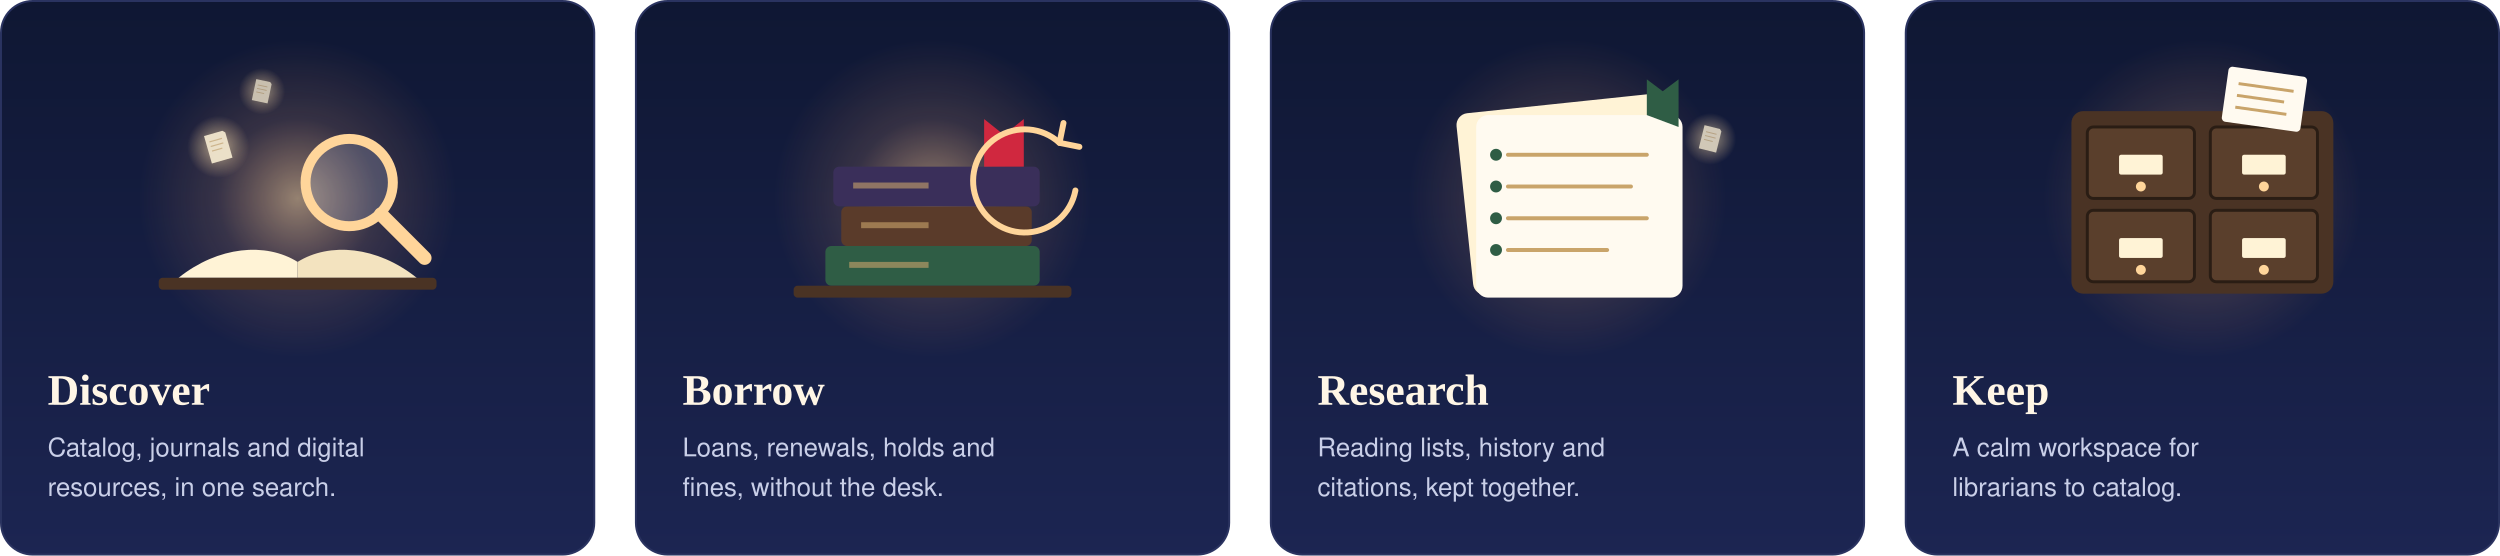
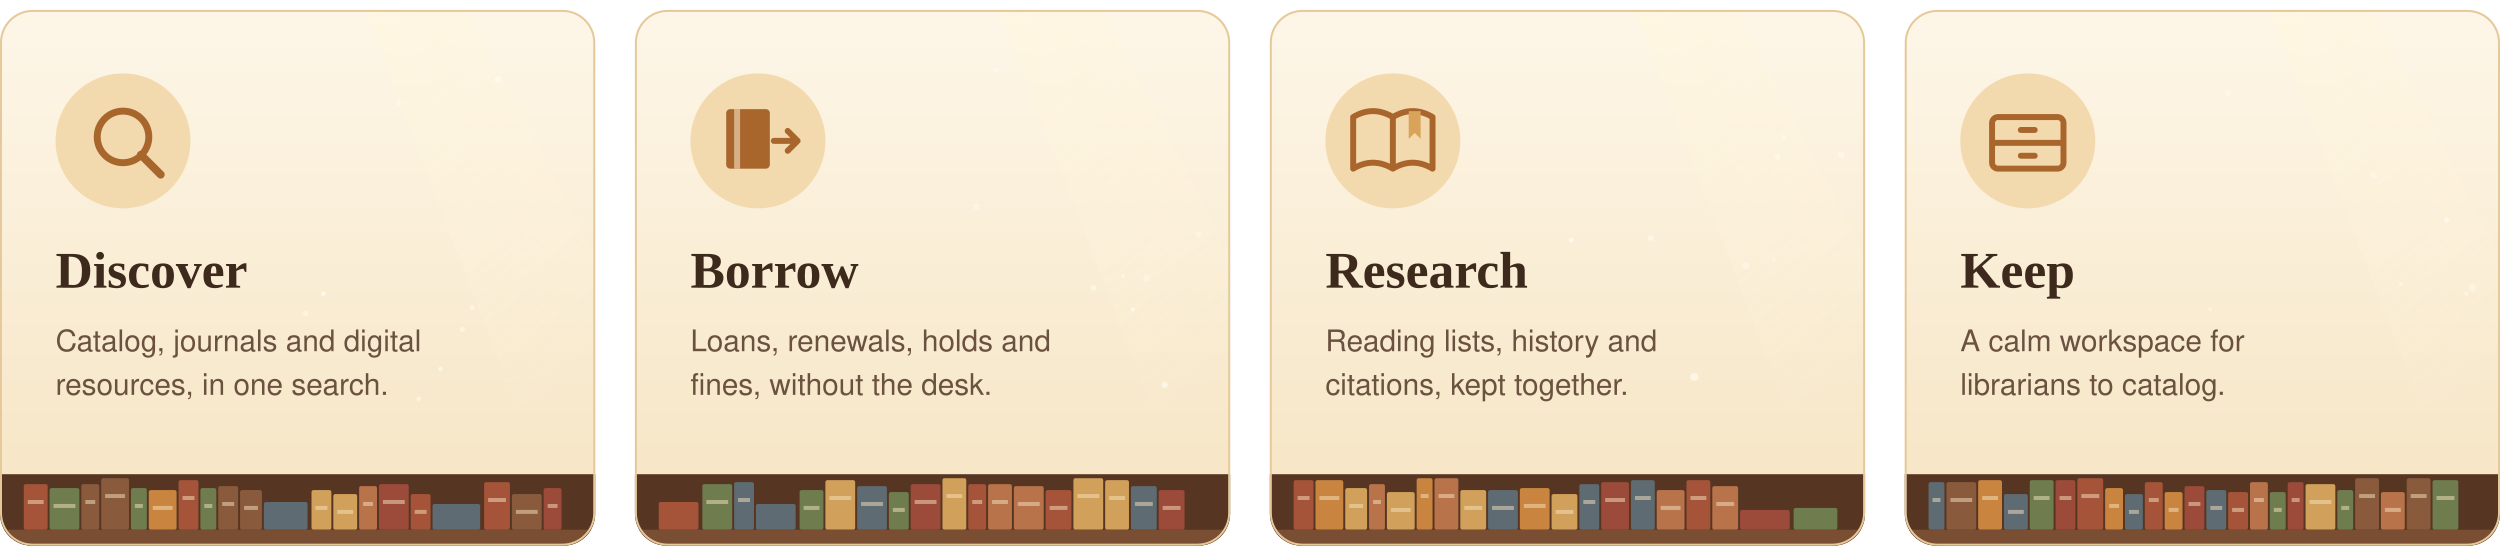
- <svg xmlns="http://www.w3.org/2000/svg" width="1260" height="280" viewBox="0 0 1260 280" font-family="'DM Sans', -apple-system, BlinkMacSystemFont, 'Segoe UI', Helvetica, Arial, sans-serif">
+ <svg xmlns="http://www.w3.org/2000/svg" width="1260" height="280" viewBox="0 0 1260 280" font-family="'DM Sans', -apple-system, BlinkMacSystemFont, 'Segoe UI', Helvetica, Arial, sans-serif" role="img">
  <defs>
+     <linearGradient id="beam" x1="0" y1="0" x2="0.6" y2="1">
+       <stop offset="0" stop-color="#fff6dc" stop-opacity=".7" />
+       <stop offset="1" stop-color="#fff6dc" stop-opacity="0" />
+     </linearGradient>
+     <filter id="soft" x="-20%" y="-20%" width="140%" height="140%">
+       <feGaussianBlur stdDeviation="10" />
+     </filter>
    <linearGradient id="card" x1="0" y1="0" x2="0" y2="1">
-       <stop offset="0" stop-color="#0f1733" />
-       <stop offset="1" stop-color="#1c2552" />
+       <stop offset="0" stop-color="#fdf6e8" />
+       <stop offset="1" stop-color="#f6e4c2" />
    </linearGradient>
-     <radialGradient id="lamp" cx="0.5" cy="0.5" r="0.5">
-       <stop offset="0" stop-color="#ffd59a" stop-opacity="0.55" />
-       <stop offset="0.5" stop-color="#ffb37a" stop-opacity="0.15" />
-       <stop offset="1" stop-color="#ff9f5a" stop-opacity="0" />
-     </radialGradient>
-     <radialGradient id="pageglow" cx="0.5" cy="0.5" r="0.5">
-       <stop offset="0" stop-color="#ffe9b8" stop-opacity="0.7" />
-       <stop offset="1" stop-color="#ffd59a" stop-opacity="0" />
-     </radialGradient>
-     <g id="page">
-       <path d="M-9,-12 L7,-12 L9,-10 L9,12 L-9,12 Z" fill="#fff3d6" />
-       <g stroke="#c9a46a" stroke-width="1" opacity="0.6">
-         <line x1="-6" y1="-6" x2="5" y2="-6" />
-         <line x1="-6" y1="-2" x2="5" y2="-2" />
-         <line x1="-6" y1="2" x2="3" y2="2" />
-       </g>
-     </g>
+     <clipPath id="c">
+       <rect width="300" height="270" rx="16" />
+     </clipPath>
  </defs>
-   <g transform="translate(0 0)">
-     <rect x="0.5" y="0.5" width="299" height="279" rx="16" fill="url(#card)" stroke="#2a3360" />
-     <g>
-       <circle cx="150" cy="100" r="80" fill="url(#lamp)" />
-       <path d="M90,140 C110,124 134,122 150,132 L150,140 Z" fill="#fff3d6" />
-       <path d="M210,140 C190,124 166,122 150,132 L150,140 Z" fill="#f3e3bf" />
-       <rect x="80" y="140" width="140" height="6" rx="2" fill="#4a3324" />
-       <circle cx="176" cy="92" r="22" fill="#cfe0ff" fill-opacity="0.18" stroke="#ffd59a" stroke-width="5" />
-       <line x1="192" y1="108" x2="214" y2="130" stroke="#ffd59a" stroke-width="7" stroke-linecap="round" />
-       <g transform="translate(110 74) rotate(-16) scale(0.6)" opacity="0.9">
-         <circle r="26" fill="url(#pageglow)" />
-         <use href="#page" />
-       </g>
-       <g transform="translate(132 46) rotate(12) scale(0.45)" opacity="0.75">
-         <circle r="26" fill="url(#pageglow)" />
-         <use href="#page" />
-       </g>
-     </g>
-     <text x="24" y="204" font-family="Literata, Georgia, 'Times New Roman', serif" font-size="22" font-weight="600" fill="#fff6e6">Discover</text>
-     <text x="24" y="230" font-size="13" fill="#c9cfe8">Catalog, journals and digital</text>
-     <text x="24" y="250" font-size="13" fill="#c9cfe8">resources, in one search.</text>
-   </g>
-   <g transform="translate(320 0)">
-     <rect x="0.5" y="0.5" width="299" height="279" rx="16" fill="url(#card)" stroke="#2a3360" />
-     <g>
-       <circle cx="150" cy="100" r="80" fill="url(#lamp)" />
-       <rect x="96" y="124" width="108" height="20" rx="3" fill="#2f5d45" />
-       <rect x="104" y="104" width="96" height="20" rx="3" fill="#5a3b2a" />
-       <rect x="100" y="84" width="104" height="20" rx="3" fill="#3a2f5a" />
-       <g fill="#c9a46a" opacity="0.6">
-         <rect x="108" y="132" width="40" height="3" />
-         <rect x="114" y="112" width="34" height="3" />
-         <rect x="110" y="92" width="38" height="3" />
-       </g>
-       <path d="M176,84 L176,60 L186,68 L196,60 L196,84" fill="#d0283f" />
-       <rect x="80" y="144" width="140" height="6" rx="2" fill="#4a3324" />
-       <g fill="none" stroke="#ffd59a" stroke-width="3" stroke-linecap="round">
-         <path d="M222,96 A26,26 0 1 1 214,72" />
-         <path d="M214,72 L216,62 M214,72 L224,74" />
-       </g>
-     </g>
-     <text x="24" y="204" font-family="Literata, Georgia, 'Times New Roman', serif" font-size="22" font-weight="600" fill="#fff6e6">Borrow</text>
-     <text x="24" y="230" font-size="13" fill="#c9cfe8">Loans, renewals, holds and</text>
-     <text x="24" y="250" font-size="13" fill="#c9cfe8">fines, without the desk.</text>
-   </g>
-   <g transform="translate(640 0)">
-     <rect x="0.5" y="0.5" width="299" height="279" rx="16" fill="url(#card)" stroke="#2a3360" />
-     <g>
-       <circle cx="150" cy="100" r="80" fill="url(#lamp)" />
-       <rect x="98" y="52" width="104" height="92" rx="6" fill="#fff3d6" transform="rotate(-6 150 98)" />
-       <rect x="104" y="58" width="104" height="92" rx="6" fill="#fffaf0" />
-       <g stroke="#c9a46a" stroke-width="2" stroke-linecap="round">
-         <line x1="120" y1="78" x2="190" y2="78" />
-         <line x1="120" y1="94" x2="182" y2="94" />
-         <line x1="120" y1="110" x2="190" y2="110" />
-         <line x1="120" y1="126" x2="170" y2="126" />
-       </g>
-       <g fill="#2f5d45">
-         <circle cx="114" cy="78" r="3" />
-         <circle cx="114" cy="94" r="3" />
-         <circle cx="114" cy="110" r="3" />
-         <circle cx="114" cy="126" r="3" />
-       </g>
-       <path d="M190,58 L190,40 L198,46 L206,40 L206,64" fill="#2f5d45" />
-       <g transform="translate(222 70) rotate(14) scale(0.5)" opacity="0.8">
-         <circle r="26" fill="url(#pageglow)" />
-         <use href="#page" />
-       </g>
-     </g>
-     <text x="24" y="204" font-family="Literata, Georgia, 'Times New Roman', serif" font-size="22" font-weight="600" fill="#fff6e6">Research</text>
-     <text x="24" y="230" font-size="13" fill="#c9cfe8">Reading lists, history and</text>
-     <text x="24" y="250" font-size="13" fill="#c9cfe8">citations, kept together.</text>
-   </g>
-   <g transform="translate(960 0)">
-     <rect x="0.5" y="0.5" width="299" height="279" rx="16" fill="url(#card)" stroke="#2a3360" />
-     <g>
-       <circle cx="150" cy="100" r="80" fill="url(#lamp)" />
-       <rect x="84" y="56" width="132" height="92" rx="6" fill="#4a3324" />
-       <g fill="#5a3f2c" stroke="#2a1d14" stroke-width="1.5">
-         <rect x="92" y="64" width="54" height="36" rx="3" />
-         <rect x="154" y="64" width="54" height="36" rx="3" />
-         <rect x="92" y="106" width="54" height="36" rx="3" />
-         <rect x="154" y="106" width="54" height="36" rx="3" />
-       </g>
-       <g fill="#fff3d6">
-         <rect x="108" y="78" width="22" height="10" rx="1" />
-         <rect x="170" y="78" width="22" height="10" rx="1" />
-         <rect x="108" y="120" width="22" height="10" rx="1" />
-         <rect x="170" y="120" width="22" height="10" rx="1" />
-       </g>
-       <g fill="#ffd59a">
-         <circle cx="119" cy="94" r="2.5" />
-         <circle cx="181" cy="94" r="2.5" />
-         <circle cx="119" cy="136" r="2.5" />
-         <circle cx="181" cy="136" r="2.5" />
-       </g>
-       <g transform="translate(181 52) rotate(8)">
-         <rect x="-20" y="-16" width="40" height="28" rx="2" fill="#fffaf0" />
-         <g stroke="#c9a46a" stroke-width="1.5">
-           <line x1="-14" y1="-8" x2="14" y2="-8" />
-           <line x1="-14" y1="-2" x2="10" y2="-2" />
-           <line x1="-14" y1="4" x2="12" y2="4" />
-         </g>
-       </g>
-     </g>
-     <text x="24" y="204" font-family="Literata, Georgia, 'Times New Roman', serif" font-size="22" font-weight="600" fill="#fff6e6">Keep</text>
-     <text x="24" y="230" font-size="13" fill="#c9cfe8">A calm workspace for</text>
-     <text x="24" y="250" font-size="13" fill="#c9cfe8">librarians to catalog.</text>
+   <g transform="translate(0,5)">
+     <g clip-path="url(#c)">
+       <rect width="300" height="270" fill="url(#card)" />
+       <polygon points="180,-10 230,-10 340,200 260,200" fill="url(#beam)" opacity=".8" />
+       <rect y="234" width="300" height="36" fill="#563622" />
+       <rect x="12" y="239" width="12" height="23" rx="1" fill="#a5543a" />
+       <rect x="14" y="247" width="8" height="2" fill="#f6e3bf" opacity=".5" />
+       <rect x="25" y="241" width="15" height="21" rx="1" fill="#6f7d4e" />
+       <rect x="27" y="249" width="11" height="2" fill="#f6e3bf" opacity=".5" />
+       <rect x="41" y="239" width="9" height="23" rx="1" fill="#8a5a3c" />
+       <rect x="43" y="247" width="5" height="2" fill="#f6e3bf" opacity=".5" />
+       <rect x="51" y="236" width="14" height="26" rx="1" fill="#8a5a3c" />
+       <rect x="53" y="244" width="10" height="2" fill="#f6e3bf" opacity=".5" />
+       <rect x="66" y="241" width="8" height="21" rx="1" fill="#6f7d4e" />
+       <rect x="68" y="249" width="4" height="2" fill="#f6e3bf" opacity=".5" />
+       <rect x="75" y="242" width="14" height="20" rx="1" fill="#c9853f" />
+       <rect x="77" y="250" width="10" height="2" fill="#f6e3bf" opacity=".5" />
+       <rect x="90" y="237" width="10" height="25" rx="1" fill="#a5543a" />
+       <rect x="92" y="245" width="6" height="2" fill="#f6e3bf" opacity=".5" />
+       <rect x="101" y="241" width="8" height="21" rx="1" fill="#6f7d4e" />
+       <rect x="103" y="249" width="4" height="2" fill="#f6e3bf" opacity=".5" />
+       <rect x="110" y="240" width="10" height="22" rx="1" fill="#8a5a3c" />
+       <rect x="112" y="248" width="6" height="2" fill="#f6e3bf" opacity=".5" />
+       <rect x="121" y="242" width="11" height="20" rx="1" fill="#8a5a3c" />
+       <rect x="123" y="250" width="7" height="2" fill="#f6e3bf" opacity=".5" />
+       <rect x="133" y="248" width="22" height="14" rx="1" fill="#5e6b72" />
+       <rect x="157" y="242" width="10" height="20" rx="1" fill="#d1a05a" />
+       <rect x="159" y="250" width="6" height="2" fill="#f6e3bf" opacity=".5" />
+       <rect x="168" y="244" width="12" height="18" rx="1" fill="#d1a05a" />
+       <rect x="170" y="252" width="8" height="2" fill="#f6e3bf" opacity=".5" />
+       <rect x="181" y="240" width="9" height="22" rx="1" fill="#b9734a" />
+       <rect x="183" y="248" width="5" height="2" fill="#f6e3bf" opacity=".5" />
+       <rect x="191" y="239" width="15" height="23" rx="1" fill="#9c4a3a" />
+       <rect x="193" y="247" width="11" height="2" fill="#f6e3bf" opacity=".5" />
+       <rect x="207" y="244" width="10" height="18" rx="1" fill="#a5543a" />
+       <rect x="209" y="252" width="6" height="2" fill="#f6e3bf" opacity=".5" />
+       <rect x="218" y="249" width="24" height="13" rx="1" fill="#5e6b72" />
+       <rect x="244" y="238" width="13" height="24" rx="1" fill="#a5543a" />
+       <rect x="246" y="246" width="9" height="2" fill="#f6e3bf" opacity=".5" />
+       <rect x="258" y="244" width="15" height="18" rx="1" fill="#8a5a3c" />
+       <rect x="260" y="252" width="11" height="2" fill="#f6e3bf" opacity=".5" />
+       <rect x="274" y="241" width="9" height="21" rx="1" fill="#9c4a3a" />
+       <rect x="276" y="249" width="5" height="2" fill="#f6e3bf" opacity=".5" />
+       <rect y="262" width="300" height="8" fill="#7a4e33" />
+       <circle cx="222" cy="181" r="1.2" fill="#fffaf0" opacity="0.63" />
+       <circle cx="233" cy="161" r="1.3" fill="#fffaf0" opacity="0.55" />
+       <circle cx="211" cy="196" r="1.1" fill="#fffaf0" opacity="0.66" />
+       <circle cx="201" cy="47" r="1.2" fill="#fffaf0" opacity="0.75" />
+       <circle cx="163" cy="143" r="1.2" fill="#fffaf0" opacity="0.80" />
+       <circle cx="238" cy="150" r="1.2" fill="#fffaf0" opacity="0.64" />
+       <circle cx="251" cy="35" r="1.6" fill="#fffaf0" opacity="0.86" />
+       <circle cx="154" cy="153" r="1.3" fill="#fffaf0" opacity="0.53" />
+     </g>
+     <rect x=".5" y=".5" width="299" height="269" rx="16" fill="none" stroke="#e6c99a" />
+     <circle cx="62" cy="66" r="34" fill="#f3d9ae" />
+     <g transform="translate(62,68)">
+       <circle cx="0" cy="-4" r="13" fill="none" stroke="#a8652c" stroke-width="3.5" />
+       <line x1="9" y1="5" x2="19" y2="15" stroke="#a8652c" stroke-width="4" stroke-linecap="round" />
+     </g>
+     <text x="28" y="140" font-family="Literata, Georgia, 'Times New Roman', serif" font-size="26" font-weight="600" fill="#3e2a1c">Discover</text>
+     <text x="28" y="172" font-size="15" fill="#6b5240">Catalog, journals and digital</text>
+     <text x="28" y="194" font-size="15" fill="#6b5240">resources, in one search.</text>
+   </g>
+   <g transform="translate(320,5)">
+     <g clip-path="url(#c)">
+       <rect width="300" height="270" fill="url(#card)" />
+       <polygon points="180,-10 230,-10 340,200 260,200" fill="url(#beam)" opacity=".8" />
+       <rect y="234" width="300" height="36" fill="#563622" />
+       <rect x="12" y="248" width="20" height="14" rx="1" fill="#a5543a" />
+       <rect x="34" y="239" width="15" height="23" rx="1" fill="#6f7d4e" />
+       <rect x="36" y="247" width="11" height="2" fill="#f6e3bf" opacity=".5" />
+       <rect x="50" y="238" width="10" height="24" rx="1" fill="#5e6b72" />
+       <rect x="52" y="246" width="6" height="2" fill="#f6e3bf" opacity=".5" />
+       <rect x="61" y="249" width="20" height="13" rx="1" fill="#5e6b72" />
+       <rect x="83" y="242" width="12" height="20" rx="1" fill="#6f7d4e" />
+       <rect x="85" y="250" width="8" height="2" fill="#f6e3bf" opacity=".5" />
+       <rect x="96" y="237" width="15" height="25" rx="1" fill="#d1a05a" />
+       <rect x="98" y="245" width="11" height="2" fill="#f6e3bf" opacity=".5" />
+       <rect x="112" y="240" width="15" height="22" rx="1" fill="#5e6b72" />
+       <rect x="114" y="248" width="11" height="2" fill="#f6e3bf" opacity=".5" />
+       <rect x="128" y="243" width="10" height="19" rx="1" fill="#6f7d4e" />
+       <rect x="130" y="251" width="6" height="2" fill="#f6e3bf" opacity=".5" />
+       <rect x="139" y="239" width="15" height="23" rx="1" fill="#9c4a3a" />
+       <rect x="141" y="247" width="11" height="2" fill="#f6e3bf" opacity=".5" />
+       <rect x="155" y="236" width="12" height="26" rx="1" fill="#d1a05a" />
+       <rect x="157" y="244" width="8" height="2" fill="#f6e3bf" opacity=".5" />
+       <rect x="168" y="239" width="9" height="23" rx="1" fill="#a5543a" />
+       <rect x="170" y="247" width="5" height="2" fill="#f6e3bf" opacity=".5" />
+       <rect x="178" y="239" width="12" height="23" rx="1" fill="#b9734a" />
+       <rect x="180" y="247" width="8" height="2" fill="#f6e3bf" opacity=".5" />
+       <rect x="191" y="240" width="15" height="22" rx="1" fill="#b9734a" />
+       <rect x="193" y="248" width="11" height="2" fill="#f6e3bf" opacity=".5" />
+       <rect x="207" y="242" width="13" height="20" rx="1" fill="#a5543a" />
+       <rect x="209" y="250" width="9" height="2" fill="#f6e3bf" opacity=".5" />
+       <rect x="221" y="236" width="15" height="26" rx="1" fill="#d1a05a" />
+       <rect x="223" y="244" width="11" height="2" fill="#f6e3bf" opacity=".5" />
+       <rect x="237" y="237" width="12" height="25" rx="1" fill="#d1a05a" />
+       <rect x="239" y="245" width="8" height="2" fill="#f6e3bf" opacity=".5" />
+       <rect x="250" y="240" width="13" height="22" rx="1" fill="#5e6b72" />
+       <rect x="252" y="248" width="9" height="2" fill="#f6e3bf" opacity=".5" />
+       <rect x="264" y="242" width="13" height="20" rx="1" fill="#9c4a3a" />
+       <rect x="266" y="250" width="9" height="2" fill="#f6e3bf" opacity=".5" />
+       <rect y="262" width="300" height="8" fill="#7a4e33" />
+       <circle cx="284" cy="113" r="1.5" fill="#fffaf0" opacity="0.48" />
+       <circle cx="267" cy="189" r="1.5" fill="#fffaf0" opacity="0.75" />
+       <circle cx="251" cy="151" r="1.0" fill="#fffaf0" opacity="0.79" />
+       <circle cx="231" cy="140" r="1.4" fill="#fffaf0" opacity="0.71" />
+       <circle cx="258" cy="135" r="1.8" fill="#fffaf0" opacity="0.41" />
+       <circle cx="172" cy="99" r="1.7" fill="#fffaf0" opacity="0.51" />
+       <circle cx="246" cy="134" r="0.9" fill="#fffaf0" opacity="0.64" />
+       <circle cx="182" cy="30" r="1.0" fill="#fffaf0" opacity="0.56" />
+     </g>
+     <rect x=".5" y=".5" width="299" height="269" rx="16" fill="none" stroke="#e6c99a" />
+     <circle cx="62" cy="66" r="34" fill="#f3d9ae" />
+     <g transform="translate(62,68)">
+       <rect x="-16" y="-18" width="22" height="30" rx="2" fill="#a8652c" />
+       <rect x="-12" y="-18" width="3" height="30" fill="#f6e3bf" opacity=".6" />
+       <path d="M8,-2 h12 m-5,-5 l5,5 l-5,5" stroke="#a8652c" stroke-width="3" fill="none" stroke-linecap="round" stroke-linejoin="round" />
+     </g>
+     <text x="28" y="140" font-family="Literata, Georgia, 'Times New Roman', serif" font-size="26" font-weight="600" fill="#3e2a1c">Borrow</text>
+     <text x="28" y="172" font-size="15" fill="#6b5240">Loans, renewals, holds and</text>
+     <text x="28" y="194" font-size="15" fill="#6b5240">fines, without the desk.</text>
+   </g>
+   <g transform="translate(640,5)">
+     <g clip-path="url(#c)">
+       <rect width="300" height="270" fill="url(#card)" />
+       <polygon points="180,-10 230,-10 340,200 260,200" fill="url(#beam)" opacity=".8" />
+       <rect y="234" width="300" height="36" fill="#563622" />
+       <rect x="12" y="237" width="10" height="25" rx="1" fill="#a5543a" />
+       <rect x="14" y="245" width="6" height="2" fill="#f6e3bf" opacity=".5" />
+       <rect x="23" y="237" width="14" height="25" rx="1" fill="#c9853f" />
+       <rect x="25" y="245" width="10" height="2" fill="#f6e3bf" opacity=".5" />
+       <rect x="38" y="241" width="11" height="21" rx="1" fill="#d1a05a" />
+       <rect x="40" y="249" width="7" height="2" fill="#f6e3bf" opacity=".5" />
+       <rect x="50" y="239" width="8" height="23" rx="1" fill="#b9734a" />
+       <rect x="52" y="247" width="4" height="2" fill="#f6e3bf" opacity=".5" />
+       <rect x="59" y="243" width="14" height="19" rx="1" fill="#d1a05a" />
+       <rect x="61" y="251" width="10" height="2" fill="#f6e3bf" opacity=".5" />
+       <rect x="74" y="236" width="8" height="26" rx="1" fill="#c9853f" />
+       <rect x="76" y="244" width="4" height="2" fill="#f6e3bf" opacity=".5" />
+       <rect x="83" y="236" width="12" height="26" rx="1" fill="#b9734a" />
+       <rect x="85" y="244" width="8" height="2" fill="#f6e3bf" opacity=".5" />
+       <rect x="96" y="242" width="13" height="20" rx="1" fill="#d1a05a" />
+       <rect x="98" y="250" width="9" height="2" fill="#f6e3bf" opacity=".5" />
+       <rect x="110" y="242" width="15" height="20" rx="1" fill="#5e6b72" />
+       <rect x="112" y="250" width="11" height="2" fill="#f6e3bf" opacity=".5" />
+       <rect x="126" y="241" width="15" height="21" rx="1" fill="#c9853f" />
+       <rect x="128" y="249" width="11" height="2" fill="#f6e3bf" opacity=".5" />
+       <rect x="142" y="244" width="13" height="18" rx="1" fill="#d1a05a" />
+       <rect x="144" y="252" width="9" height="2" fill="#f6e3bf" opacity=".5" />
+       <rect x="156" y="239" width="10" height="23" rx="1" fill="#5e6b72" />
+       <rect x="158" y="247" width="6" height="2" fill="#f6e3bf" opacity=".5" />
+       <rect x="167" y="238" width="14" height="24" rx="1" fill="#9c4a3a" />
+       <rect x="169" y="246" width="10" height="2" fill="#f6e3bf" opacity=".5" />
+       <rect x="182" y="237" width="12" height="25" rx="1" fill="#5e6b72" />
+       <rect x="184" y="245" width="8" height="2" fill="#f6e3bf" opacity=".5" />
+       <rect x="195" y="242" width="14" height="20" rx="1" fill="#b9734a" />
+       <rect x="197" y="250" width="10" height="2" fill="#f6e3bf" opacity=".5" />
+       <rect x="210" y="237" width="12" height="25" rx="1" fill="#a5543a" />
+       <rect x="212" y="245" width="8" height="2" fill="#f6e3bf" opacity=".5" />
+       <rect x="223" y="240" width="13" height="22" rx="1" fill="#b9734a" />
+       <rect x="225" y="248" width="9" height="2" fill="#f6e3bf" opacity=".5" />
+       <rect x="237" y="252" width="25" height="10" rx="1" fill="#9c4a3a" />
+       <rect x="264" y="251" width="22" height="11" rx="1" fill="#6f7d4e" />
+       <rect y="262" width="300" height="8" fill="#7a4e33" />
+       <circle cx="152" cy="116" r="1.2" fill="#fffaf0" opacity="0.87" />
+       <circle cx="259" cy="64" r="1.2" fill="#fffaf0" opacity="0.48" />
+       <circle cx="288" cy="73" r="1.7" fill="#fffaf0" opacity="0.64" />
+       <circle cx="240" cy="129" r="1.8" fill="#fffaf0" opacity="0.46" />
+       <circle cx="256" cy="74" r="1.5" fill="#fffaf0" opacity="0.57" />
+       <circle cx="192" cy="115" r="1.5" fill="#fffaf0" opacity="0.58" />
+       <circle cx="254" cy="126" r="0.9" fill="#fffaf0" opacity="0.53" />
+       <circle cx="214" cy="185" r="2.0" fill="#fffaf0" opacity="0.67" />
+     </g>
+     <rect x=".5" y=".5" width="299" height="269" rx="16" fill="none" stroke="#e6c99a" />
+     <circle cx="62" cy="66" r="34" fill="#f3d9ae" />
+     <g transform="translate(62,68)">
+       <path d="M-20,-14 q10,-6 20,0 q10,-6 20,0 v26 q-10,-6 -20,0 q-10,-6 -20,0Z" fill="none" stroke="#a8652c" stroke-width="3" stroke-linejoin="round" />
+       <line x1="0" y1="-14" x2="0" y2="12" stroke="#a8652c" stroke-width="3" />
+       <path d="M8,-17 v14 l3,-3 l3,3 v-14" fill="#d9a35a" />
+     </g>
+     <text x="28" y="140" font-family="Literata, Georgia, 'Times New Roman', serif" font-size="26" font-weight="600" fill="#3e2a1c">Research</text>
+     <text x="28" y="172" font-size="15" fill="#6b5240">Reading lists, history and</text>
+     <text x="28" y="194" font-size="15" fill="#6b5240">citations, kept together.</text>
+   </g>
+   <g transform="translate(960,5)">
+     <g clip-path="url(#c)">
+       <rect width="300" height="270" fill="url(#card)" />
+       <polygon points="180,-10 230,-10 340,200 260,200" fill="url(#beam)" opacity=".8" />
+       <rect y="234" width="300" height="36" fill="#563622" />
+       <rect x="12" y="238" width="8" height="24" rx="1" fill="#5e6b72" />
+       <rect x="14" y="246" width="4" height="2" fill="#f6e3bf" opacity=".5" />
+       <rect x="21" y="238" width="15" height="24" rx="1" fill="#8a5a3c" />
+       <rect x="23" y="246" width="11" height="2" fill="#f6e3bf" opacity=".5" />
+       <rect x="37" y="237" width="12" height="25" rx="1" fill="#c9853f" />
+       <rect x="39" y="245" width="8" height="2" fill="#f6e3bf" opacity=".5" />
+       <rect x="50" y="244" width="12" height="18" rx="1" fill="#5e6b72" />
+       <rect x="52" y="252" width="8" height="2" fill="#f6e3bf" opacity=".5" />
+       <rect x="63" y="237" width="12" height="25" rx="1" fill="#6f7d4e" />
+       <rect x="65" y="245" width="8" height="2" fill="#f6e3bf" opacity=".5" />
+       <rect x="76" y="237" width="10" height="25" rx="1" fill="#9c4a3a" />
+       <rect x="78" y="245" width="6" height="2" fill="#f6e3bf" opacity=".5" />
+       <rect x="87" y="236" width="13" height="26" rx="1" fill="#a5543a" />
+       <rect x="89" y="244" width="9" height="2" fill="#f6e3bf" opacity=".5" />
+       <rect x="101" y="241" width="9" height="21" rx="1" fill="#c9853f" />
+       <rect x="103" y="249" width="5" height="2" fill="#f6e3bf" opacity=".5" />
+       <rect x="111" y="244" width="9" height="18" rx="1" fill="#5e6b72" />
+       <rect x="113" y="252" width="5" height="2" fill="#f6e3bf" opacity=".5" />
+       <rect x="121" y="238" width="9" height="24" rx="1" fill="#a5543a" />
+       <rect x="123" y="246" width="5" height="2" fill="#f6e3bf" opacity=".5" />
+       <rect x="131" y="243" width="9" height="19" rx="1" fill="#c9853f" />
+       <rect x="133" y="251" width="5" height="2" fill="#f6e3bf" opacity=".5" />
+       <rect x="141" y="240" width="10" height="22" rx="1" fill="#9c4a3a" />
+       <rect x="143" y="248" width="6" height="2" fill="#f6e3bf" opacity=".5" />
+       <rect x="152" y="242" width="10" height="20" rx="1" fill="#5e6b72" />
+       <rect x="154" y="250" width="6" height="2" fill="#f6e3bf" opacity=".5" />
+       <rect x="163" y="243" width="10" height="19" rx="1" fill="#a5543a" />
+       <rect x="165" y="251" width="6" height="2" fill="#f6e3bf" opacity=".5" />
+       <rect x="174" y="238" width="9" height="24" rx="1" fill="#b9734a" />
+       <rect x="176" y="246" width="5" height="2" fill="#f6e3bf" opacity=".5" />
+       <rect x="184" y="243" width="8" height="19" rx="1" fill="#6f7d4e" />
+       <rect x="186" y="251" width="4" height="2" fill="#f6e3bf" opacity=".5" />
+       <rect x="193" y="238" width="8" height="24" rx="1" fill="#9c4a3a" />
+       <rect x="195" y="246" width="4" height="2" fill="#f6e3bf" opacity=".5" />
+       <rect x="202" y="239" width="15" height="23" rx="1" fill="#d1a05a" />
+       <rect x="204" y="247" width="11" height="2" fill="#f6e3bf" opacity=".5" />
+       <rect x="218" y="242" width="8" height="20" rx="1" fill="#6f7d4e" />
+       <rect x="220" y="250" width="4" height="2" fill="#f6e3bf" opacity=".5" />
+       <rect x="227" y="236" width="12" height="26" rx="1" fill="#8a5a3c" />
+       <rect x="229" y="244" width="8" height="2" fill="#f6e3bf" opacity=".5" />
+       <rect x="240" y="243" width="12" height="19" rx="1" fill="#b9734a" />
+       <rect x="242" y="251" width="8" height="2" fill="#f6e3bf" opacity=".5" />
+       <rect x="253" y="236" width="12" height="26" rx="1" fill="#8a5a3c" />
+       <rect x="255" y="244" width="8" height="2" fill="#f6e3bf" opacity=".5" />
+       <rect x="266" y="237" width="13" height="25" rx="1" fill="#6f7d4e" />
+       <rect x="268" y="245" width="9" height="2" fill="#f6e3bf" opacity=".5" />
+       <rect y="262" width="300" height="8" fill="#7a4e33" />
+       <circle cx="250" cy="138" r="0.9" fill="#fffaf0" opacity="0.73" />
+       <circle cx="163" cy="42" r="1.6" fill="#fffaf0" opacity="0.52" />
+       <circle cx="273" cy="106" r="1.3" fill="#fffaf0" opacity="0.80" />
+       <circle cx="154" cy="151" r="0.9" fill="#fffaf0" opacity="0.48" />
+       <circle cx="283" cy="143" r="1.1" fill="#fffaf0" opacity="0.46" />
+       <circle cx="286" cy="140" r="1.9" fill="#fffaf0" opacity="0.47" />
+       <circle cx="237" cy="84" r="1.1" fill="#fffaf0" opacity="0.57" />
+       <circle cx="236" cy="83" r="1.3" fill="#fffaf0" opacity="0.47" />
+     </g>
+     <rect x=".5" y=".5" width="299" height="269" rx="16" fill="none" stroke="#e6c99a" />
+     <circle cx="62" cy="66" r="34" fill="#f3d9ae" />
+     <g transform="translate(62,68)">
+       <rect x="-18" y="-14" width="36" height="26" rx="3" fill="none" stroke="#a8652c" stroke-width="3" />
+       <line x1="-18" y1="-1" x2="18" y2="-1" stroke="#a8652c" stroke-width="3" />
+       <rect x="-5" y="-9" width="10" height="3" rx="1.5" fill="#a8652c" />
+       <rect x="-5" y="4" width="10" height="3" rx="1.5" fill="#a8652c" />
+     </g>
+     <text x="28" y="140" font-family="Literata, Georgia, 'Times New Roman', serif" font-size="26" font-weight="600" fill="#3e2a1c">Keep</text>
+     <text x="28" y="172" font-size="15" fill="#6b5240">A calm workspace for</text>
+     <text x="28" y="194" font-size="15" fill="#6b5240">librarians to catalog.</text>
  </g>
</svg>
